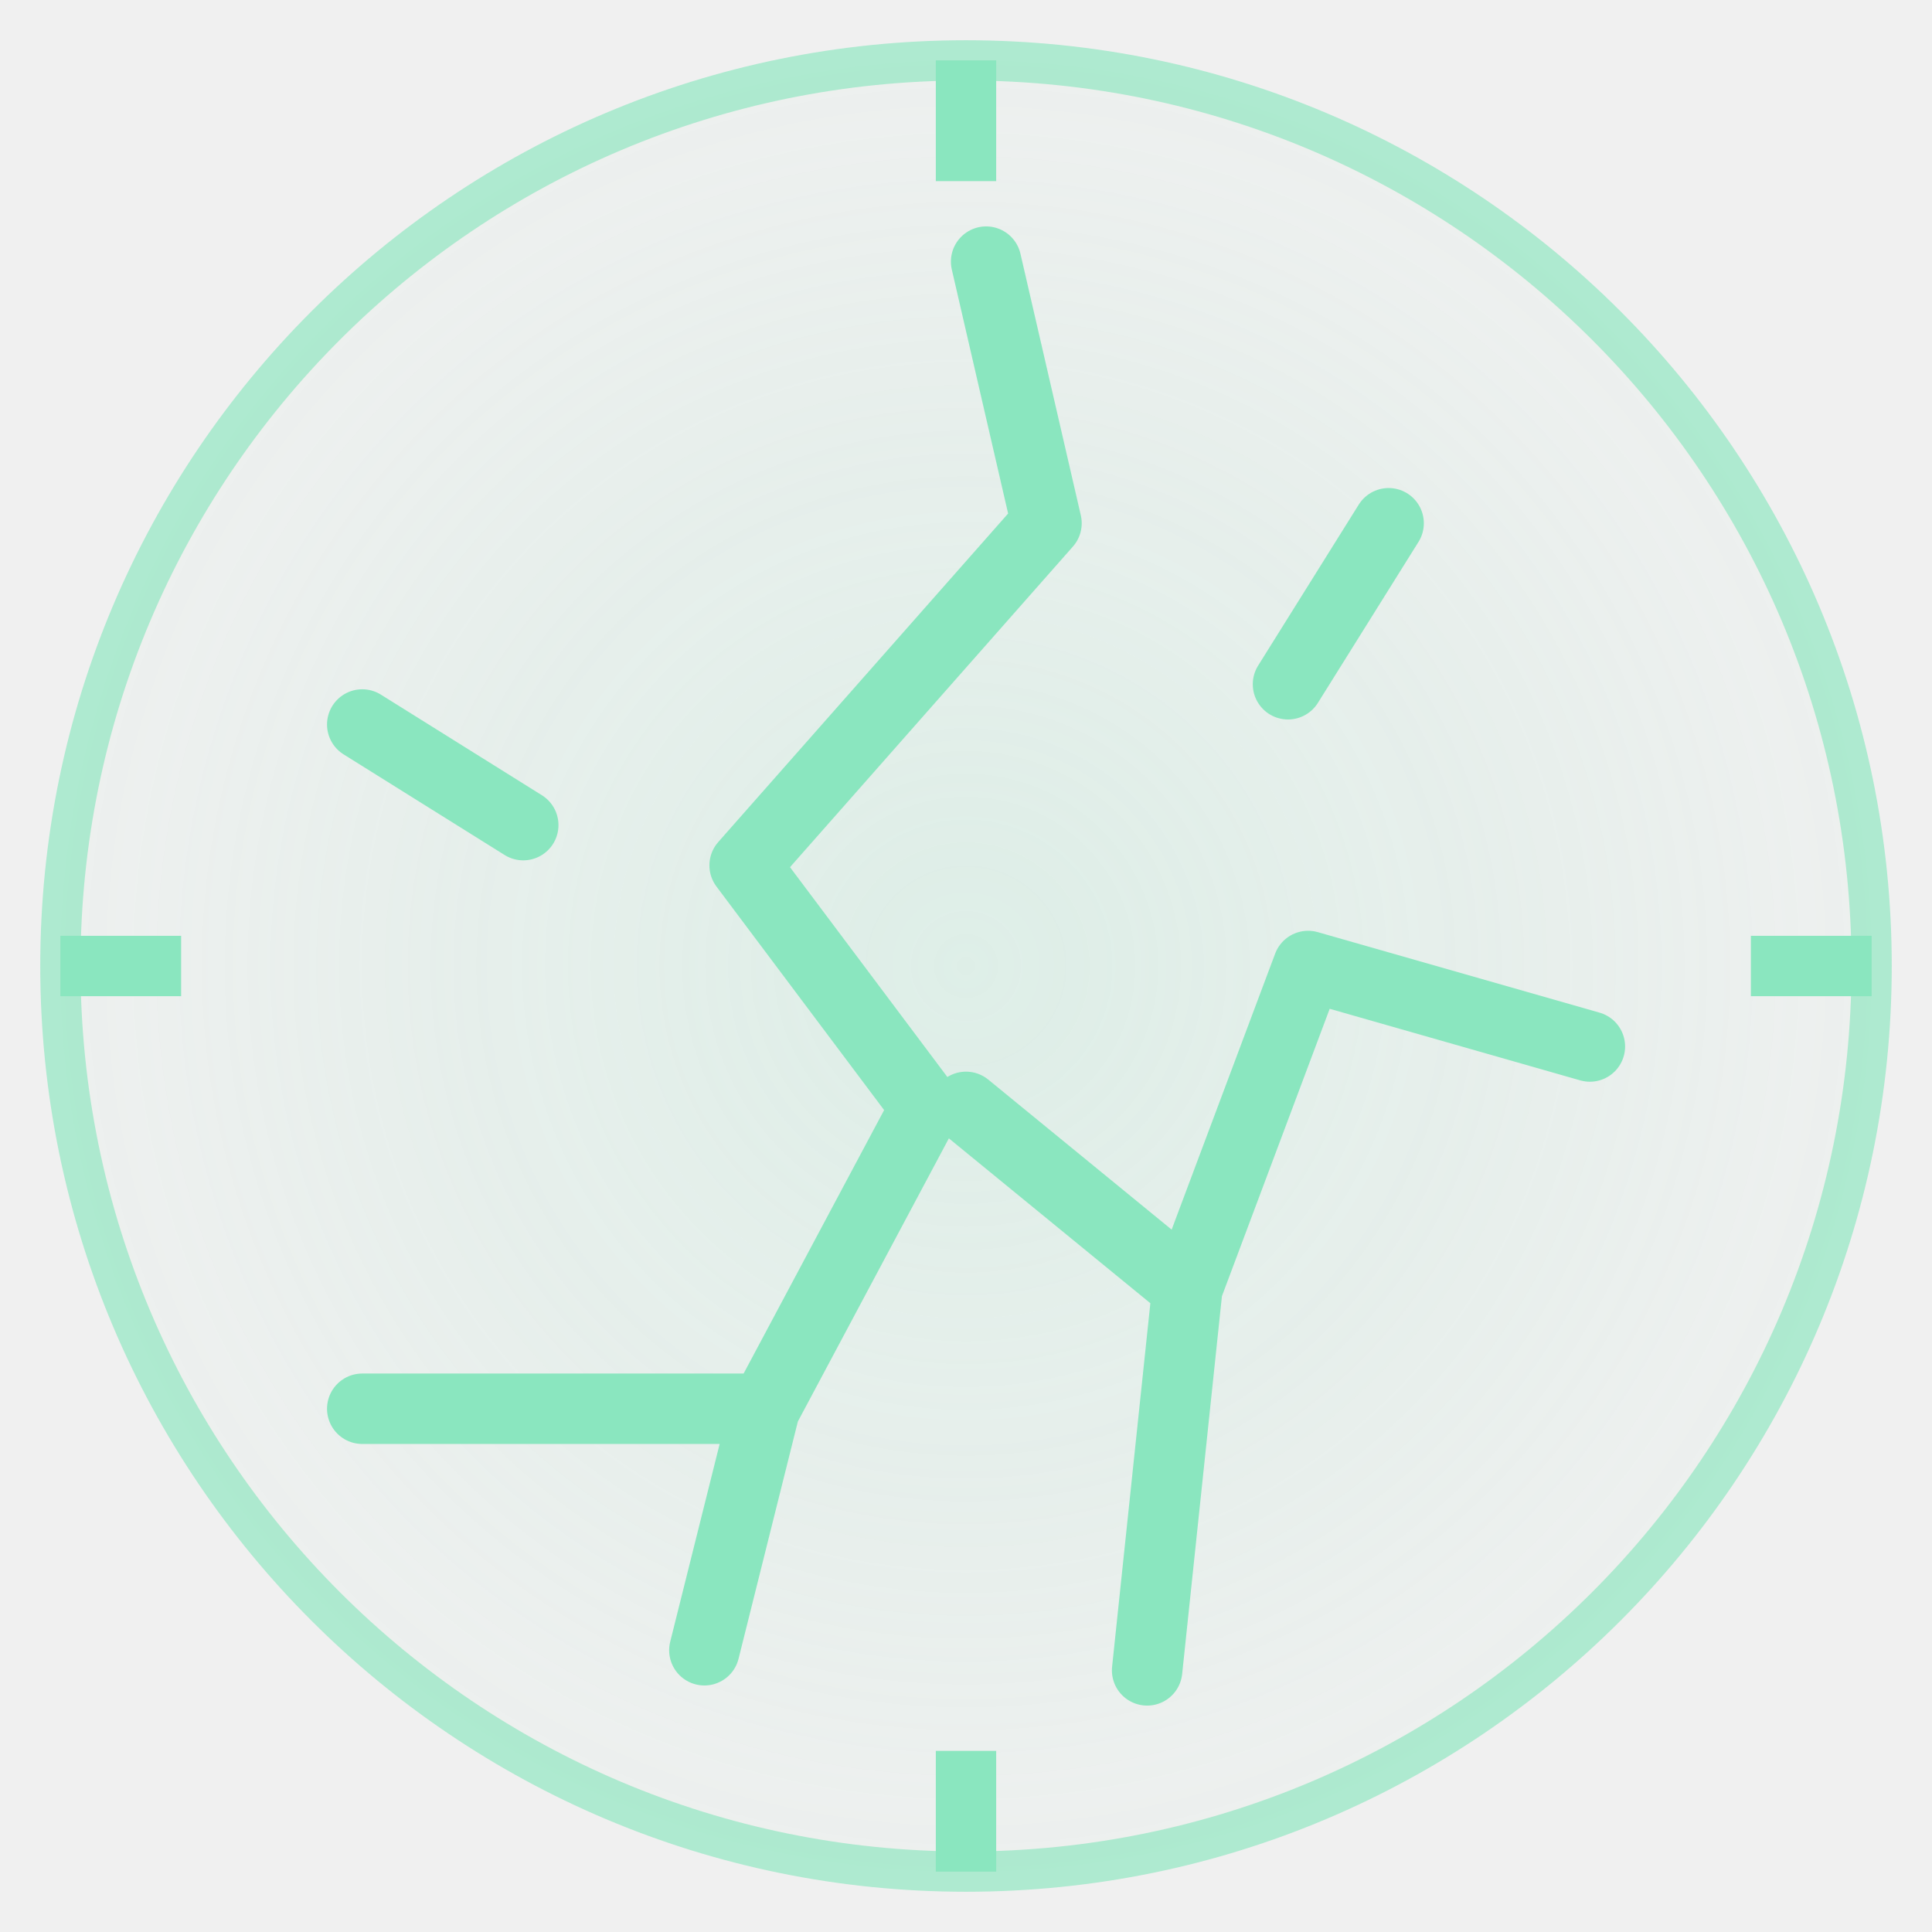
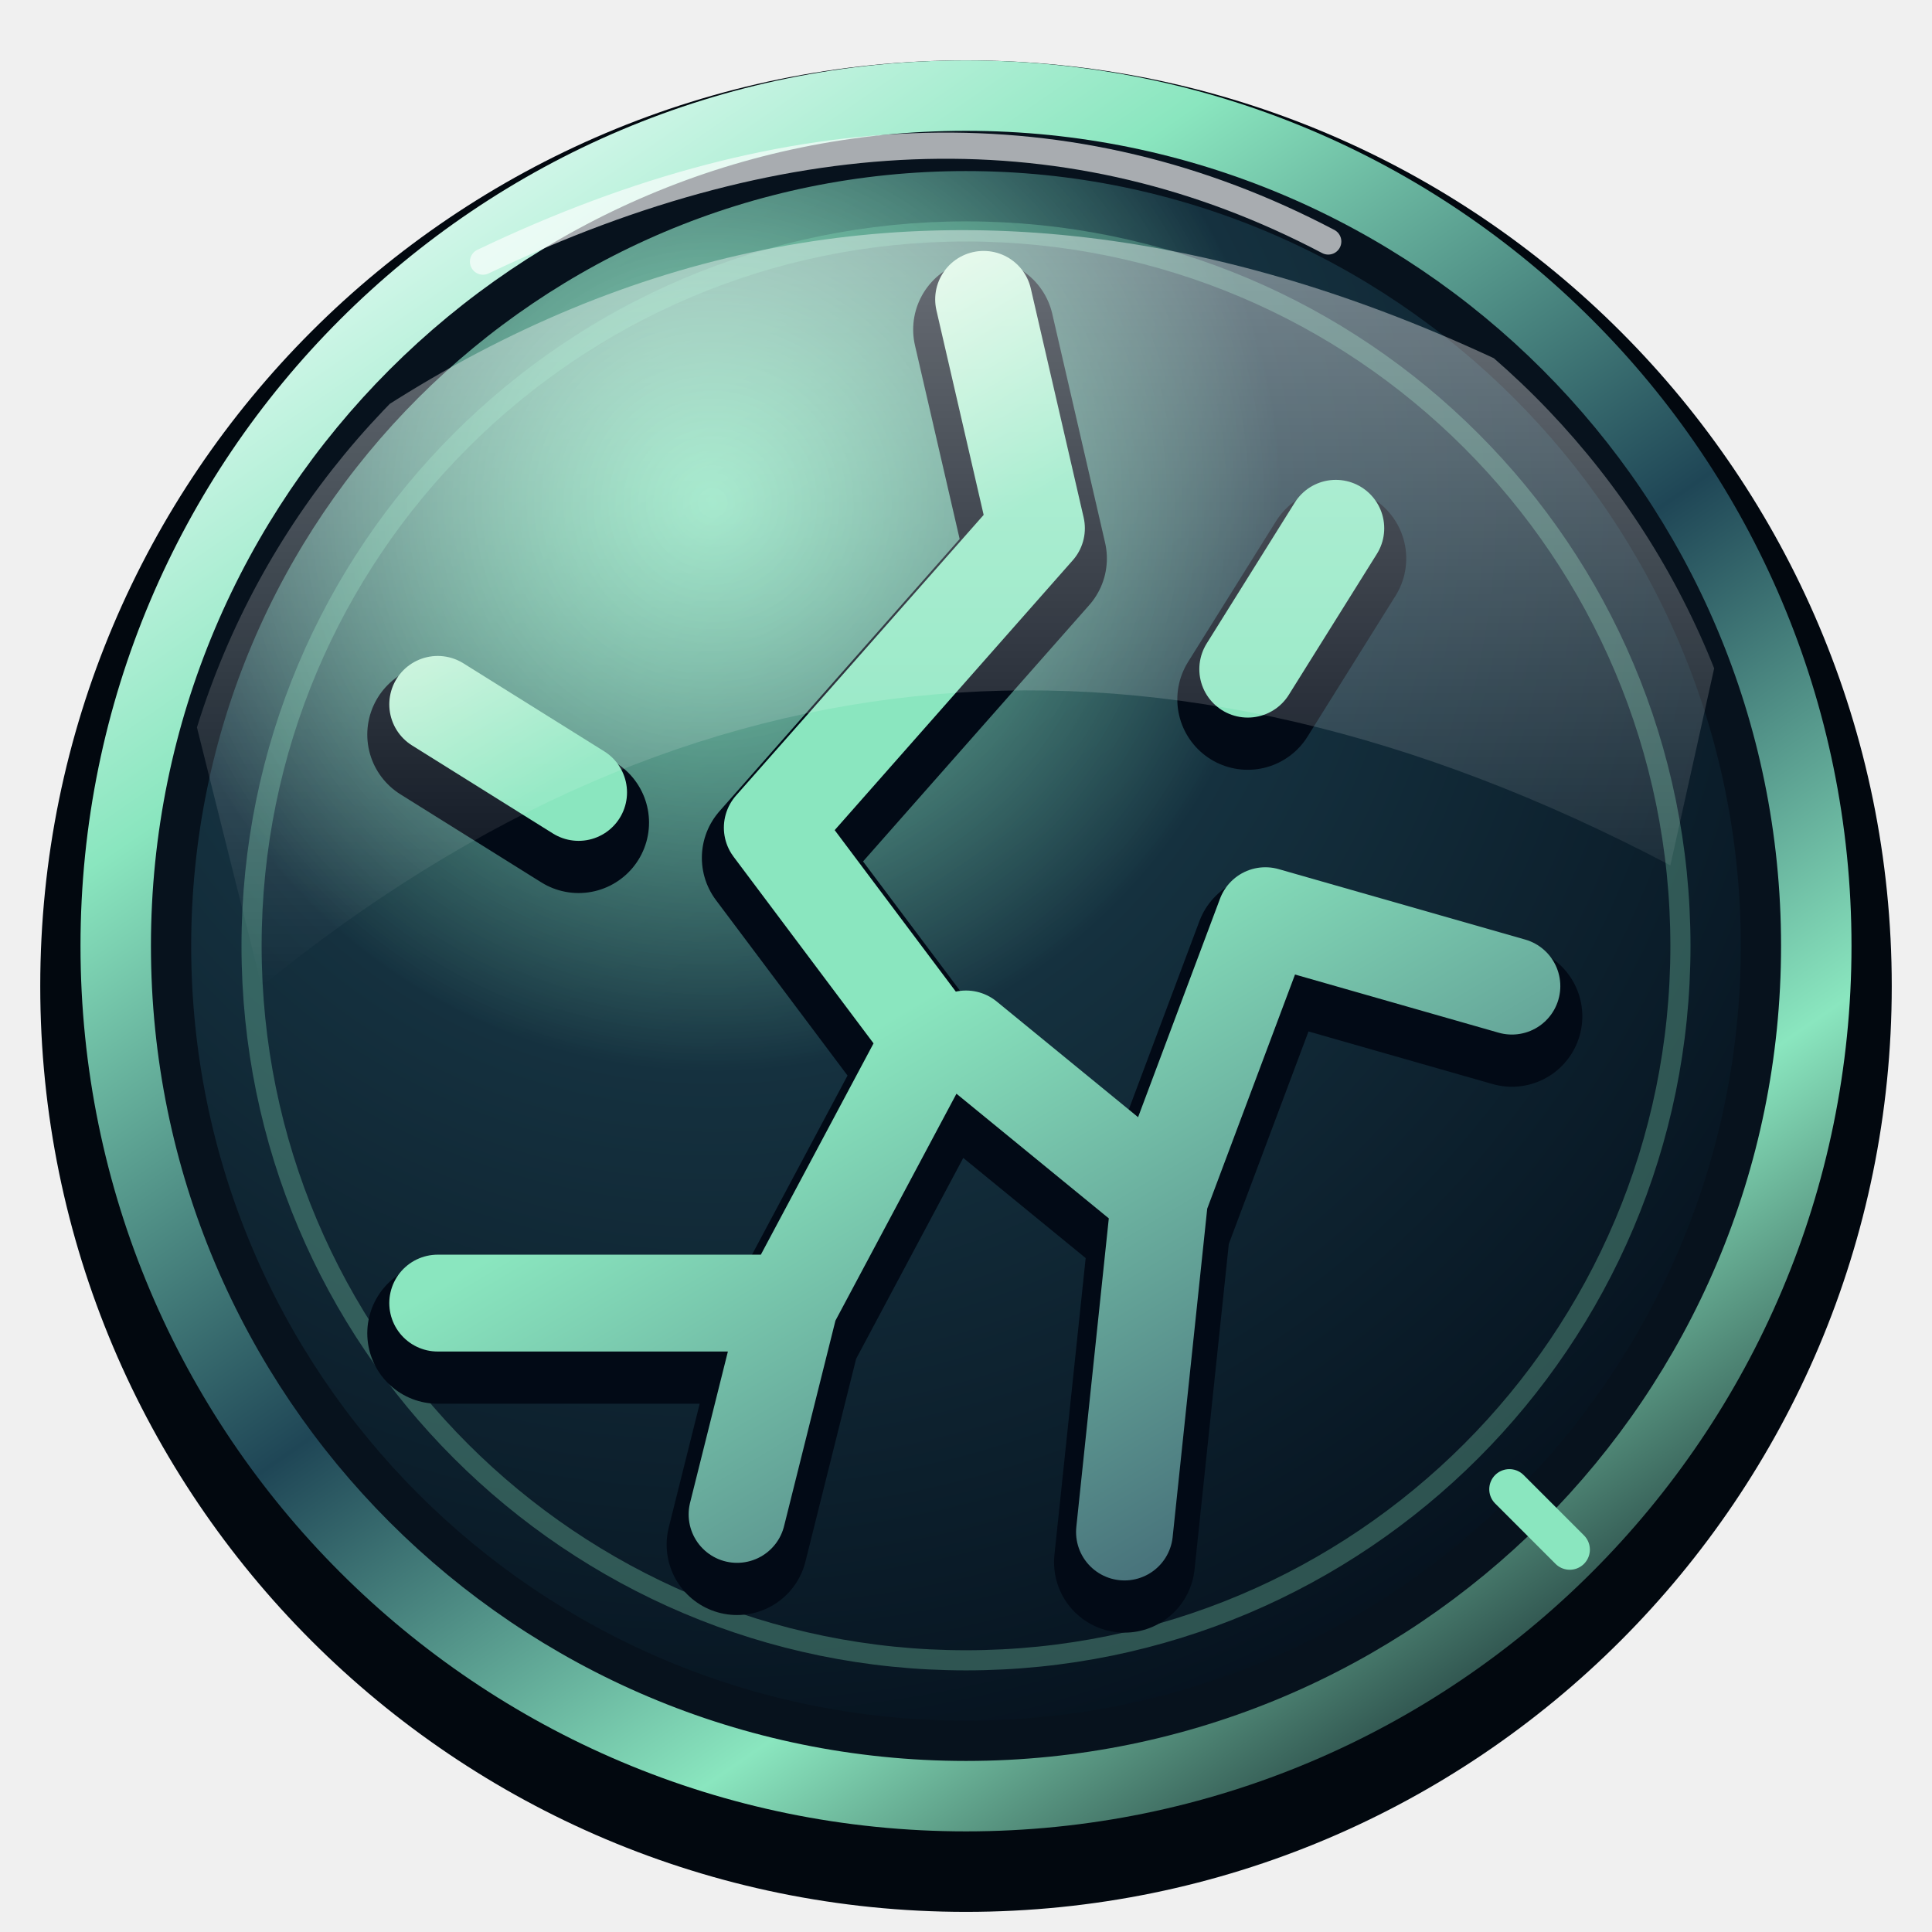
<svg xmlns="http://www.w3.org/2000/svg" viewBox="0 0 96 96" fill="none">
  <defs>
-     <radialGradient id="bg">
-       <stop stop-color="#8ae6bf" stop-opacity=".18" />
-       <stop offset="1" stop-color="#8ae6bf" stop-opacity=".025" />
+     <radialGradient id="gem" cx=".34" cy=".22" r=".9">
+       <stop stop-color="#8ae6bf" stop-opacity=".7" />
+       <stop offset=".4" stop-color="#15313f" />
+       <stop offset="1" stop-color="#030d19" />
    </radialGradient>
+     <linearGradient id="rim" x1="15" y1="5" x2="75" y2="92" gradientUnits="userSpaceOnUse">
+       <stop stop-color="#f7ffff" />
+       <stop offset=".24" stop-color="#8ae6bf" />
+       <stop offset=".52" stop-color="#1f4656" />
+       <stop offset=".76" stop-color="#8ae6bf" />
+       <stop offset="1" stop-color="#07121c" />
+     </linearGradient>
+     <linearGradient id="symbol" x1="25" y1="15" x2="65" y2="82" gradientUnits="userSpaceOnUse">
+       <stop stop-color="#fffef2" />
+       <stop offset=".28" stop-color="#8ae6bf" />
+       <stop offset=".55" stop-color="#8ae6bf" />
+       <stop offset="1" stop-color="#47717a" />
+     </linearGradient>
+     <linearGradient id="gloss" x2="0" y2="1">
+       <stop stop-color="#fff" stop-opacity=".42" />
+       <stop offset="1" stop-color="#fff" stop-opacity="0" />
+     </linearGradient>
+     <clipPath id="disc">
+       <circle cx="48" cy="48" r="40" />
+     </clipPath>
  </defs>
-   <circle cx="48" cy="48" r="45" fill="url(#bg)" stroke="#8ae6bf" stroke-opacity=".65" stroke-width="2" />
-   <path d="M48 3v6M48 87v6M3 48h6M87 48h6" stroke="#8ae6bf" stroke-width="3" />
-   <g stroke="#8ae6bf" stroke-width="3.5" stroke-linecap="round" stroke-linejoin="round">
-     <path d="M18 70h20l8-15-9-12 15-17-3-13M48 55l11 9 6-16 14 4M35 82l3-12M59 64l-2 19M18 36l8 5m43-15-5 8" />
+   <circle cx="48" cy="49" r="46" fill="#02080f" />
+   <circle cx="48" cy="47" r="44" fill="url(#rim)" />
+   <circle cx="48" cy="47" r="39.5" fill="url(#gem)" stroke="#07121d" stroke-width="2" />
+   <circle cx="48" cy="47" r="35.5" stroke="#8ae6bf" stroke-opacity=".3" stroke-width="1" />
+   <g transform="translate(6 5) scale(.875)" stroke="#020a16" stroke-width="8" stroke-linecap="round" stroke-linejoin="round">
+     <path d="M18 70h20l8-15-9-12 15-17-3-13M48 55l11 9 6-16 14 4M35 82l3-12M59 64l-2 19M18 36l8 5m43-15-5 8" fill="none" />
  </g>
+   <g transform="translate(6 3.5) scale(.875)" stroke="url(#symbol)" stroke-width="5.5" stroke-linecap="round" stroke-linejoin="round">
+     <path d="M18 70h20l8-15-9-12 15-17-3-13M48 55l11 9 6-16 14 4M35 82l3-12M59 64l-2 19M18 36l8 5m43-15-5 8" fill="none" />
+   </g>
+   <path d="M8 29Q43-4 87 25L83 43Q45 23 13 49Z" fill="url(#gloss)" clip-path="url(#disc)" />
+   <path d="M24 13Q47 2 66 12" stroke="#fff" stroke-opacity=".65" stroke-width="1.3" stroke-linecap="round" />
+   <path d="m75 74 3 3" stroke="#8ae6bf" stroke-width="2" stroke-linecap="round" />
</svg>
